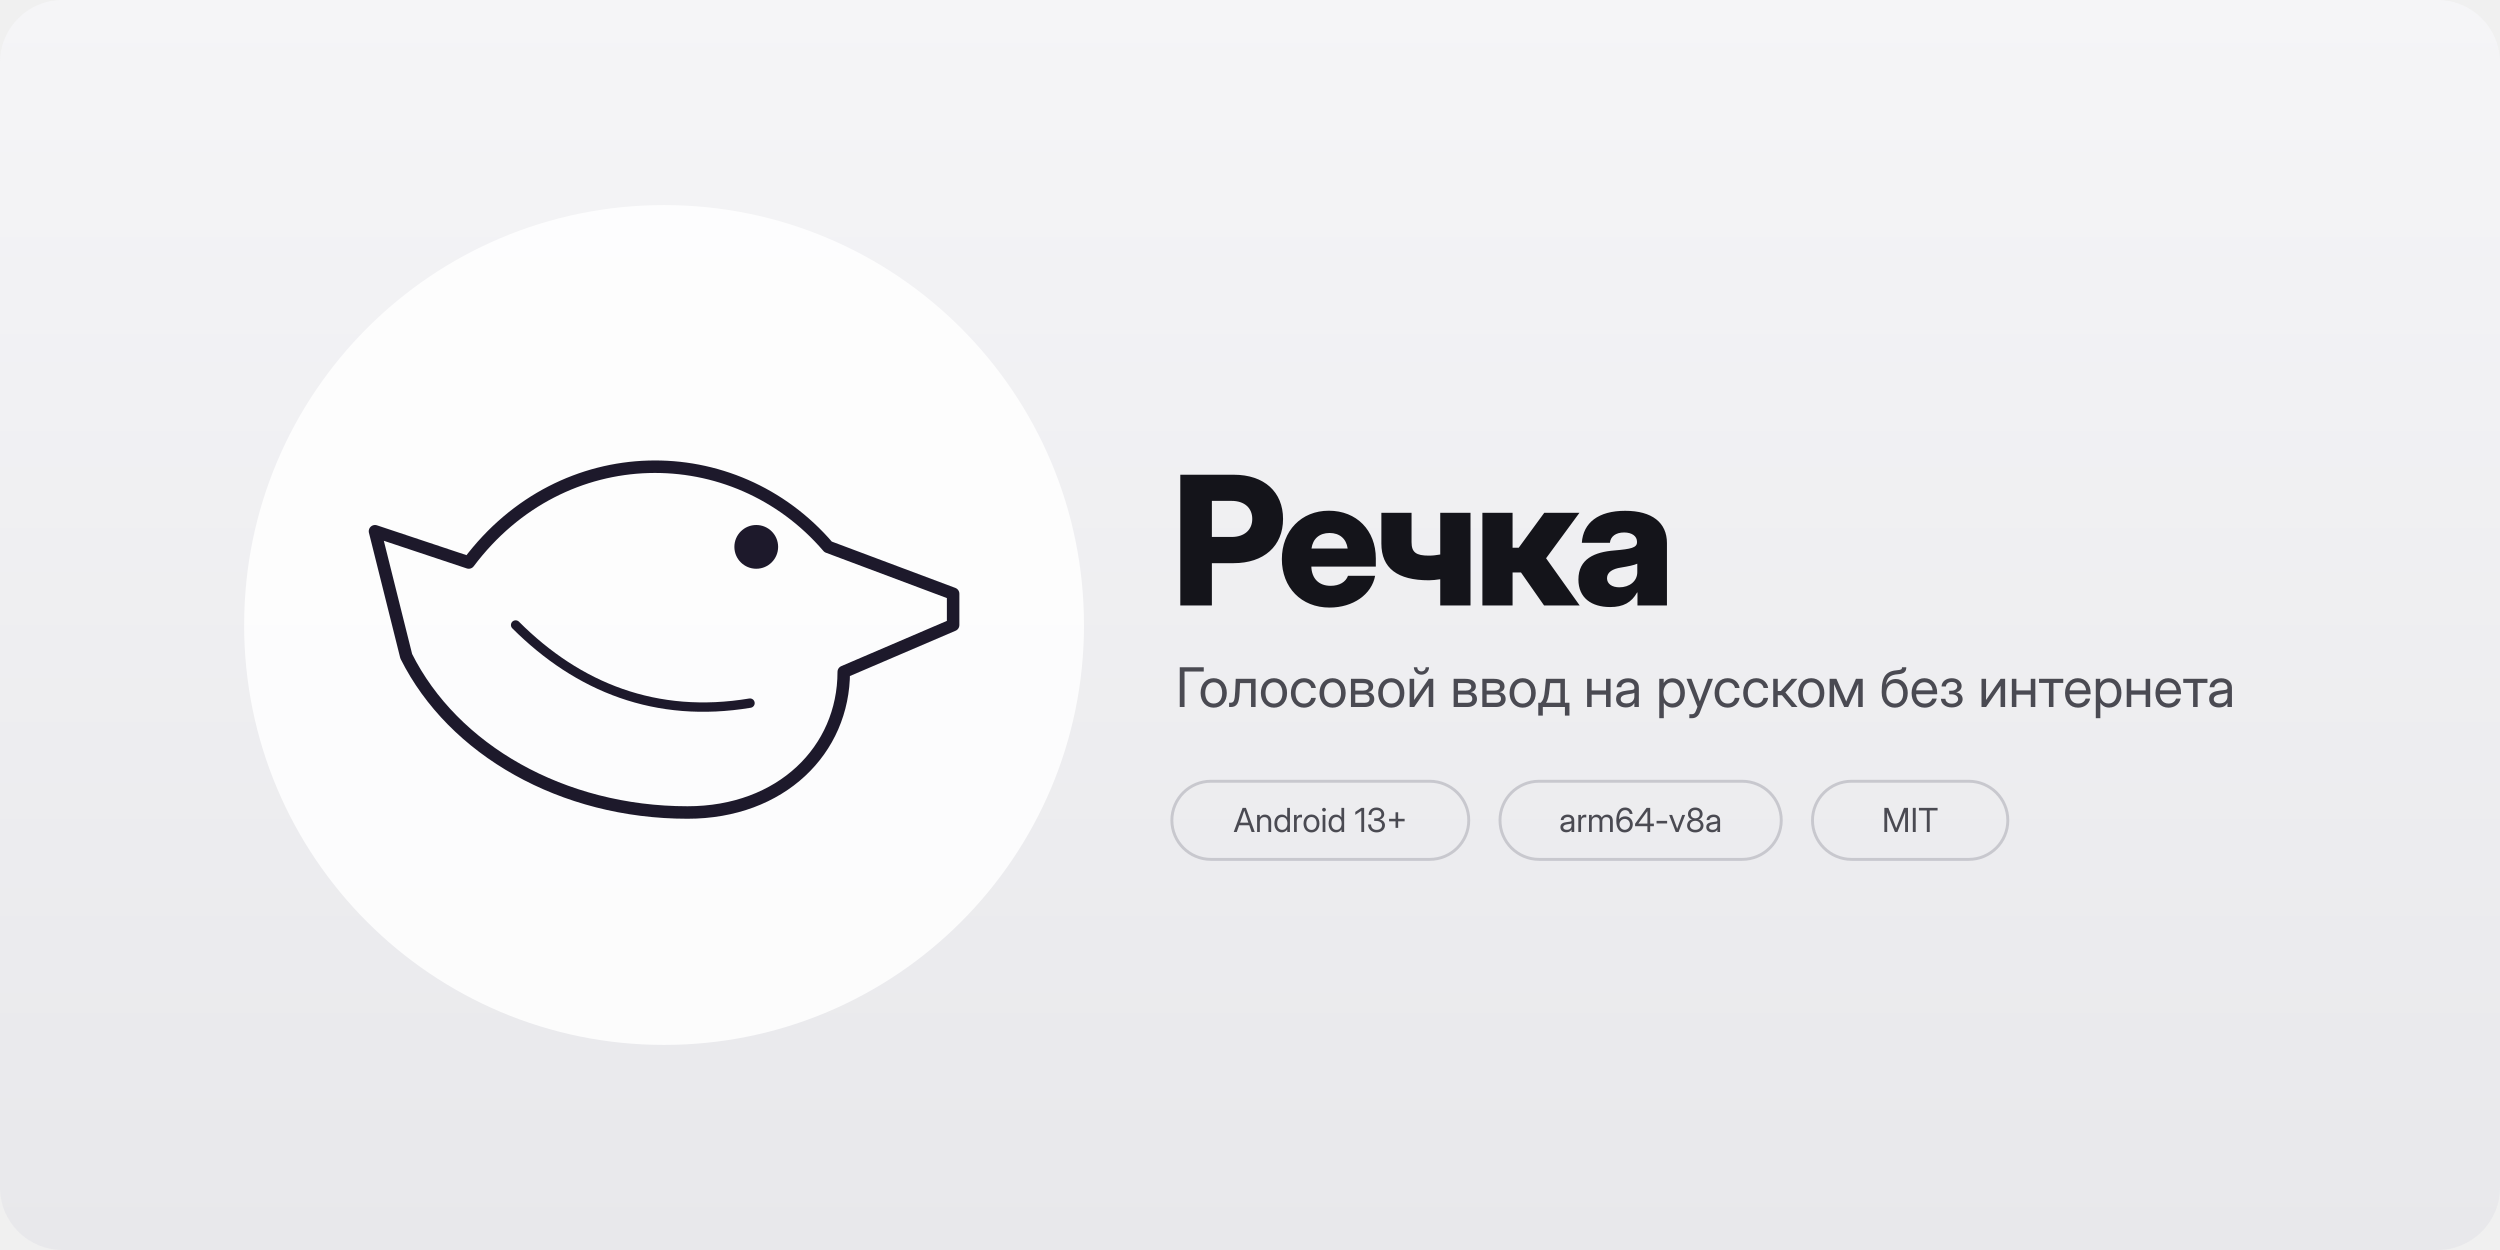
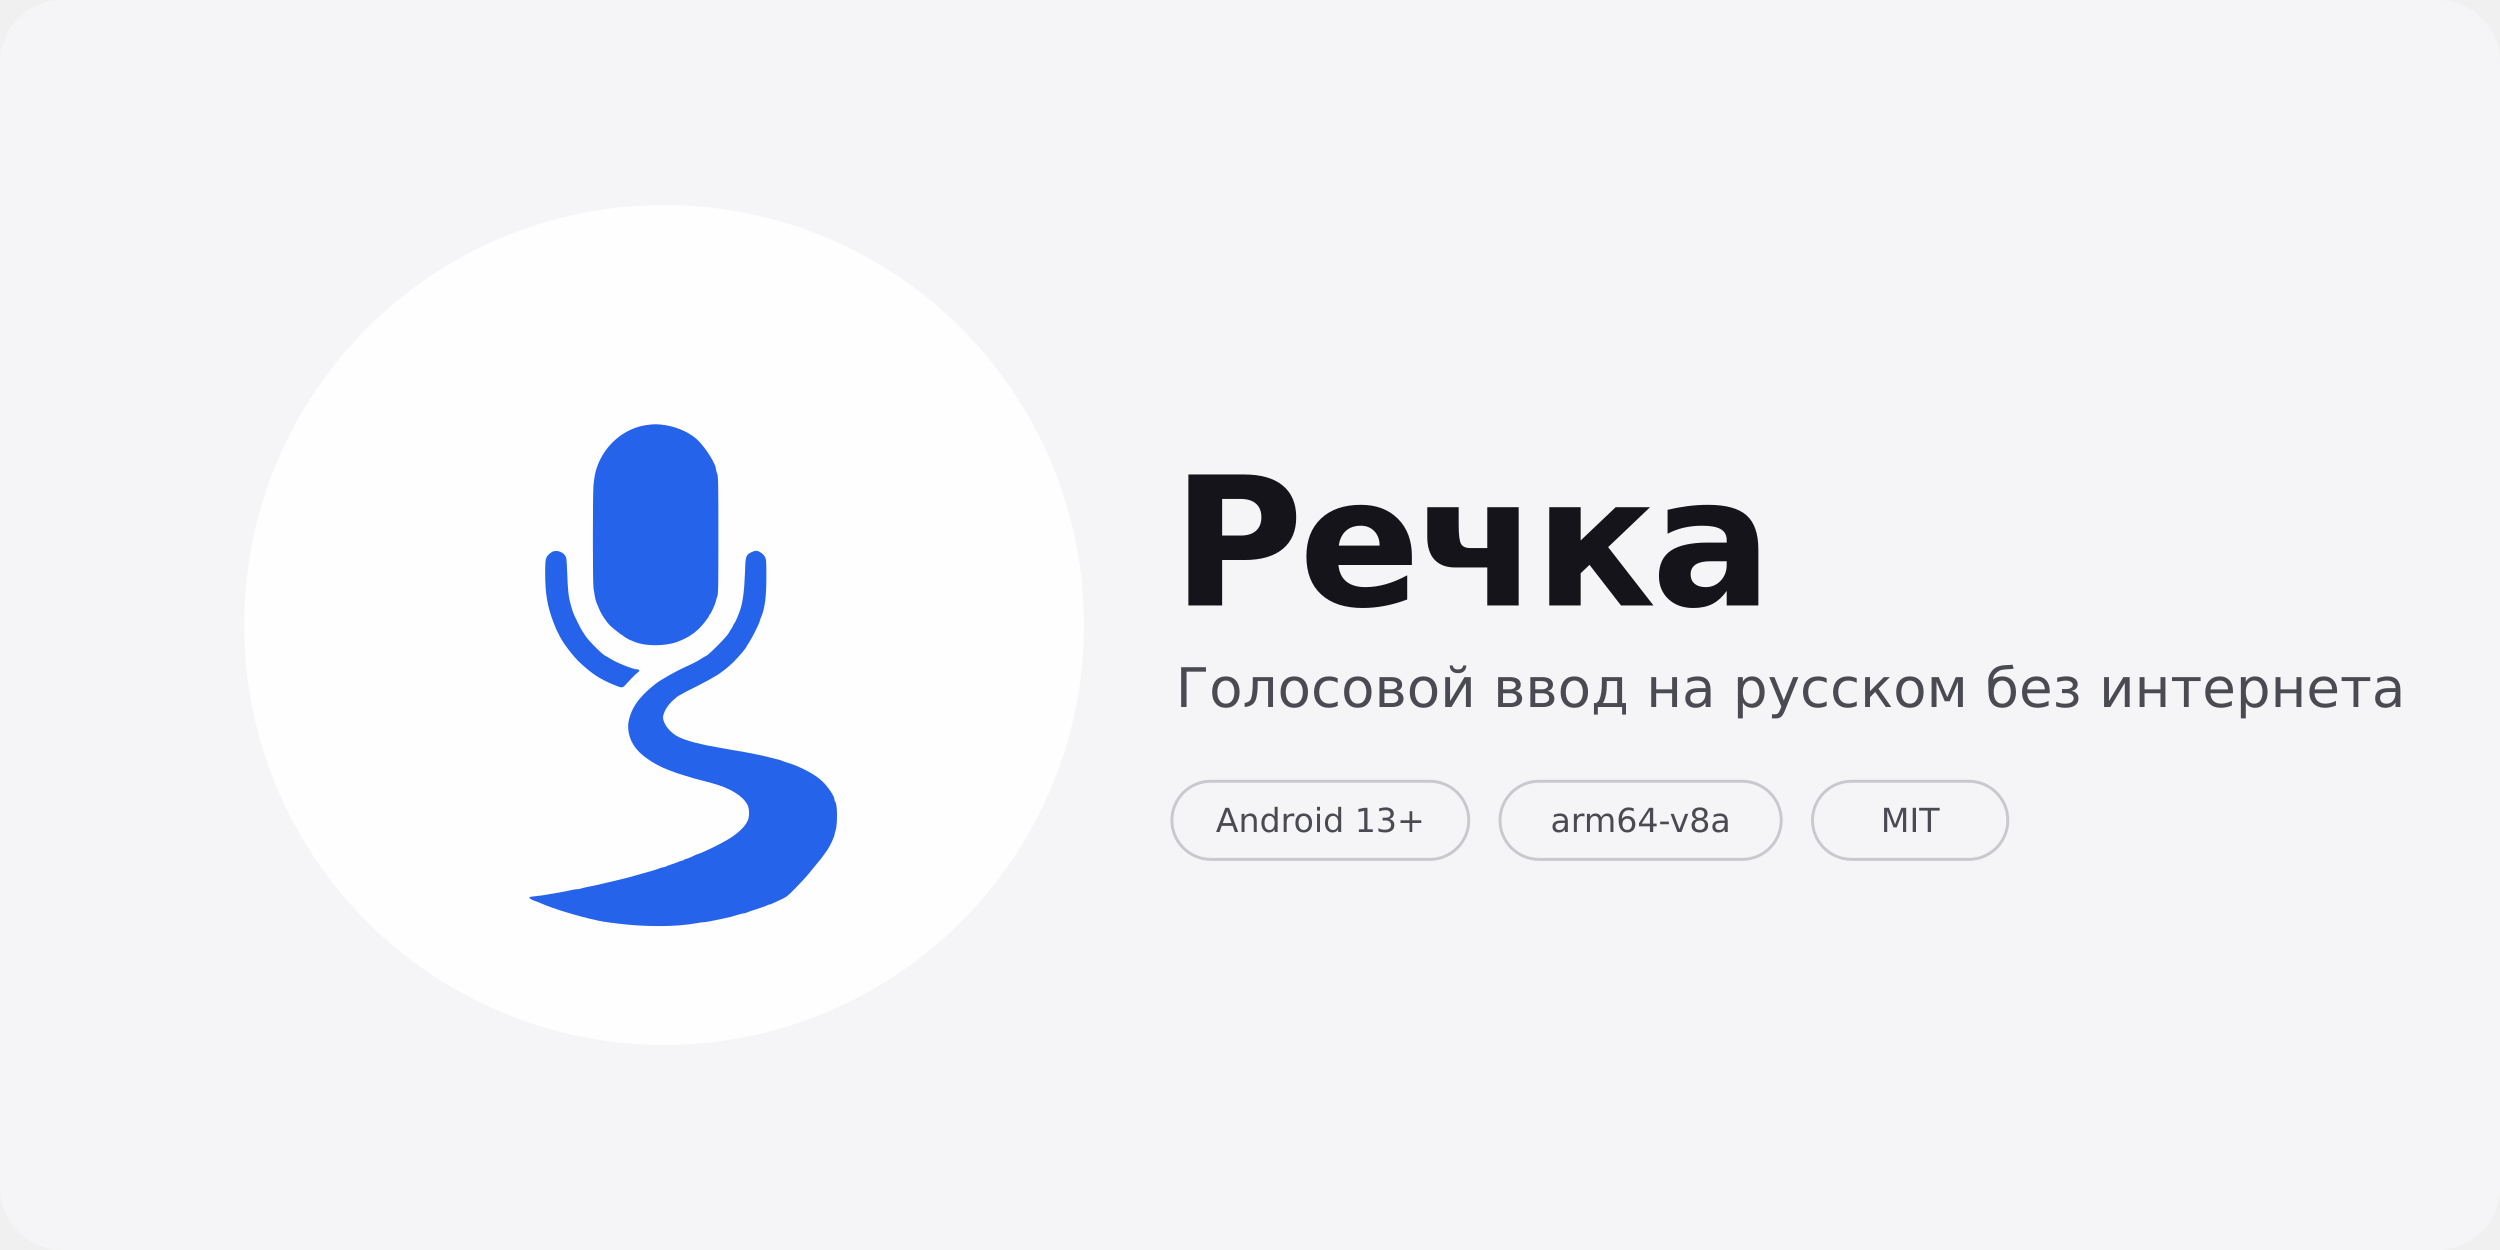
<svg xmlns="http://www.w3.org/2000/svg" viewBox="0 0 1280 640" width="1280" height="640" role="img" aria-label="Речка — голосовой ввод на русском без интернета">
  <defs>
    <linearGradient id="bg" x1="0%" y1="0%" x2="0%" y2="100%">
      <stop offset="0%" stop-color="#F5F5F7" />
      <stop offset="100%" stop-color="#E8E8EB" />
    </linearGradient>
  </defs>
-   <rect width="1280" height="640" rx="32" fill="url(#bg)" />
+   <rect width="1280" height="640" rx="32" fill="#F5F5F7" />
  <circle cx="340" cy="320" r="215" fill="#FFFFFF" opacity="0.85" />
-   <g transform="translate(144 136) scale(16)" stroke="#1D192B" fill="none" stroke-linecap="round" stroke-linejoin="round">
-     <path stroke-width="0.4" d="M21.5,10.5 L17.5,9 C14.5,5.5 9,5.5 6,9.5 L3,8.5 L4,12.5 C5.5,15.5 9,17.5 13,17.5 C16,17.5 18,15.5 18,13 L21.5,11.5 Z" />
-     <path stroke-width="0.3" d="M7.5,11.5 C9.5,13.5 12,14.5 15,14" />
-     <circle cx="15.2" cy="9" r="0.7" fill="#1D192B" stroke="none" />
+   <g transform="translate(125 105) scale(0.375)" fill="#2563EB">
+     <g transform="translate(0 1143) scale(0.1 -0.1)">
+       <path d="M5485 8425 c-301 -45 -567 -274 -670 -580 -21 -59 -33 -126 -45 -235 -11 -111 -12 -1326 0 -1410 12 -91 26 -161 38 -190 45 -113 59 -142 95 -200 22 -36 59 -85 81 -109 55 -59 221 -182 276 -205 25 -10 54 -22 65 -27 145 -64 422 -65 590 -2 163 61 269 137 370 264 39 49 65 88 65 99 0 5 3 10 8 10 10 0 82 158 82 182 0 7 8 33 18 58 16 41 17 109 17 845 0 737 -2 803 -18 844 -9 24 -17 52 -17 62 0 59 -125 263 -229 372 -100 107 -281 194 -460 222 -108 17 -154 17 -266 0z" />
+       <path d="M4225 6703 c-35 -9 -85 -53 -100 -90 -11 -27 -15 -78 -15 -207 0 -279 28 -447 112 -671 27 -72 45 -111 87 -193 55 -107 188 -279 284 -367 158 -146 263 -215 440 -289 132 -55 131 -55 185 6 66 74 122 130 155 155 31 24 29 43 -5 43 -57 0 -291 94 -376 151 -24 16 -46 29 -49 29 -29 0 -235 203 -288 285 -56 86 -59 91 -105 185 -60 121 -68 144 -99 265 -24 94 -31 162 -40 406 -8 193 -10 208 -31 237 -34 46 -98 69 -155 55z" />
+       <path d="M6920 6688 c-71 -37 -76 -53 -83 -298 -8 -242 -33 -414 -78 -525 -4 -11 -18 -45 -30 -75 -12 -30 -28 -62 -36 -71 -7 -8 -13 -19 -13 -22 0 -4 -12 -26 -27 -50 -16 -23 -30 -47 -33 -54 -21 -49 -294 -323 -322 -323 -3 0 -30 -16 -59 -35 -54 -35 -116 -67 -244 -125 -70 -32 -204 -104 -260 -140 -16 -11 -37 -23 -45 -27 -32 -14 -138 -99 -203 -162 -130 -125 -198 -235 -232 -376 -38 -155 16 -324 143 -447 89 -86 229 -174 367 -229 11 -4 38 -15 60 -24 46 -19 123 -45 210 -70 33 -10 71 -22 85 -26 14 -5 43 -13 65 -18 22 -6 67 -17 100 -26 33 -9 83 -23 110 -30 238 -64 412 -170 476 -291 30 -56 31 -164 2 -224 -45 -95 -166 -200 -329 -286 -49 -25 -100 -52 -114 -60 -49 -27 -221 -104 -232 -104 -5 0 -22 -6 -36 -13 -58 -29 -98 -47 -125 -53 -15 -3 -30 -10 -33 -15 -3 -5 -12 -9 -21 -9 -8 0 -29 -6 -46 -14 -18 -8 -63 -25 -102 -37 -38 -12 -74 -26 -79 -31 -6 -4 -19 -8 -29 -8 -10 0 -33 -6 -50 -13 -18 -8 -57 -21 -87 -30 -69 -20 -195 -56 -235 -67 -16 -4 -55 -15 -85 -24 -68 -18 -127 -33 -205 -51 -33 -7 -91 -21 -130 -30 -38 -9 -97 -23 -130 -31 -33 -7 -86 -18 -117 -24 -32 -6 -69 -15 -84 -20 -14 -6 -39 -10 -56 -10 -18 0 -57 -6 -87 -14 -31 -8 -101 -22 -156 -31 -55 -9 -134 -23 -175 -30 -41 -8 -110 -17 -153 -21 -43 -4 -80 -10 -82 -14 -7 -11 26 -35 70 -49 22 -7 58 -21 80 -31 38 -17 78 -33 163 -64 113 -42 389 -122 512 -150 36 -8 90 -20 120 -27 30 -6 82 -16 115 -20 33 -4 96 -12 140 -18 382 -49 810 -47 1086 5 42 8 88 14 104 14 15 0 57 7 94 15 36 8 102 21 146 30 82 16 154 35 236 61 26 7 54 14 63 14 8 0 30 6 48 14 18 8 62 24 98 35 104 33 154 50 172 61 10 6 23 10 30 10 6 0 30 9 52 19 23 11 75 35 116 54 65 30 90 50 190 154 127 131 156 165 239 268 31 39 62 76 68 83 24 25 100 127 129 172 40 64 94 178 94 202 0 7 6 31 14 53 30 88 27 368 -4 399 -5 5 -10 18 -10 27 0 47 -85 175 -172 257 -92 88 -297 197 -463 247 -33 9 -68 21 -77 26 -17 9 -44 16 -158 44 -117 29 -137 34 -210 48 -159 32 -207 40 -255 47 -27 4 -75 13 -105 18 -30 6 -98 18 -150 27 -241 40 -431 91 -536 142 -117 57 -214 178 -214 268 0 60 56 159 128 226 35 33 74 65 86 70 11 5 35 18 51 28 17 11 64 36 105 56 41 20 82 40 90 45 8 5 51 27 95 50 44 22 94 50 110 60 17 11 37 23 45 27 54 25 178 121 250 193 74 74 180 199 180 213 0 3 16 29 36 58 36 53 144 269 144 288 0 6 6 25 14 43 56 130 76 282 76 562 0 224 -1 241 -21 276 -23 41 -82 80 -121 80 -13 0 -44 -10 -68 -22z" />
+     </g>
  </g>
-   <g font-family="'Inter Display', Inter, -apple-system, BlinkMacSystemFont, 'Segoe UI', Roboto, sans-serif">
+   <g font-family="DejaVu Sans, sans-serif">
    <text x="600" y="310" font-size="92" font-weight="800" letter-spacing="-2.5" fill="#14141A">Речка</text>
    <text x="602" y="362" font-size="28" fill="#4A4A52">Голосовой ввод на русском без интернета</text>
    <g transform="translate(600 400)" font-size="17" fill="#4A4A52">
      <g>
        <rect width="152" height="40" rx="20" fill="none" stroke="#C8C8CE" stroke-width="1.5" />
        <text x="76" y="26" text-anchor="middle">Android 13+</text>
      </g>
      <g transform="translate(168 0)">
        <rect width="144" height="40" rx="20" fill="none" stroke="#C8C8CE" stroke-width="1.5" />
        <text x="72" y="26" text-anchor="middle">arm64-v8a</text>
      </g>
      <g transform="translate(328 0)">
        <rect width="100" height="40" rx="20" fill="none" stroke="#C8C8CE" stroke-width="1.5" />
        <text x="50" y="26" text-anchor="middle">MIT</text>
      </g>
    </g>
  </g>
</svg>
